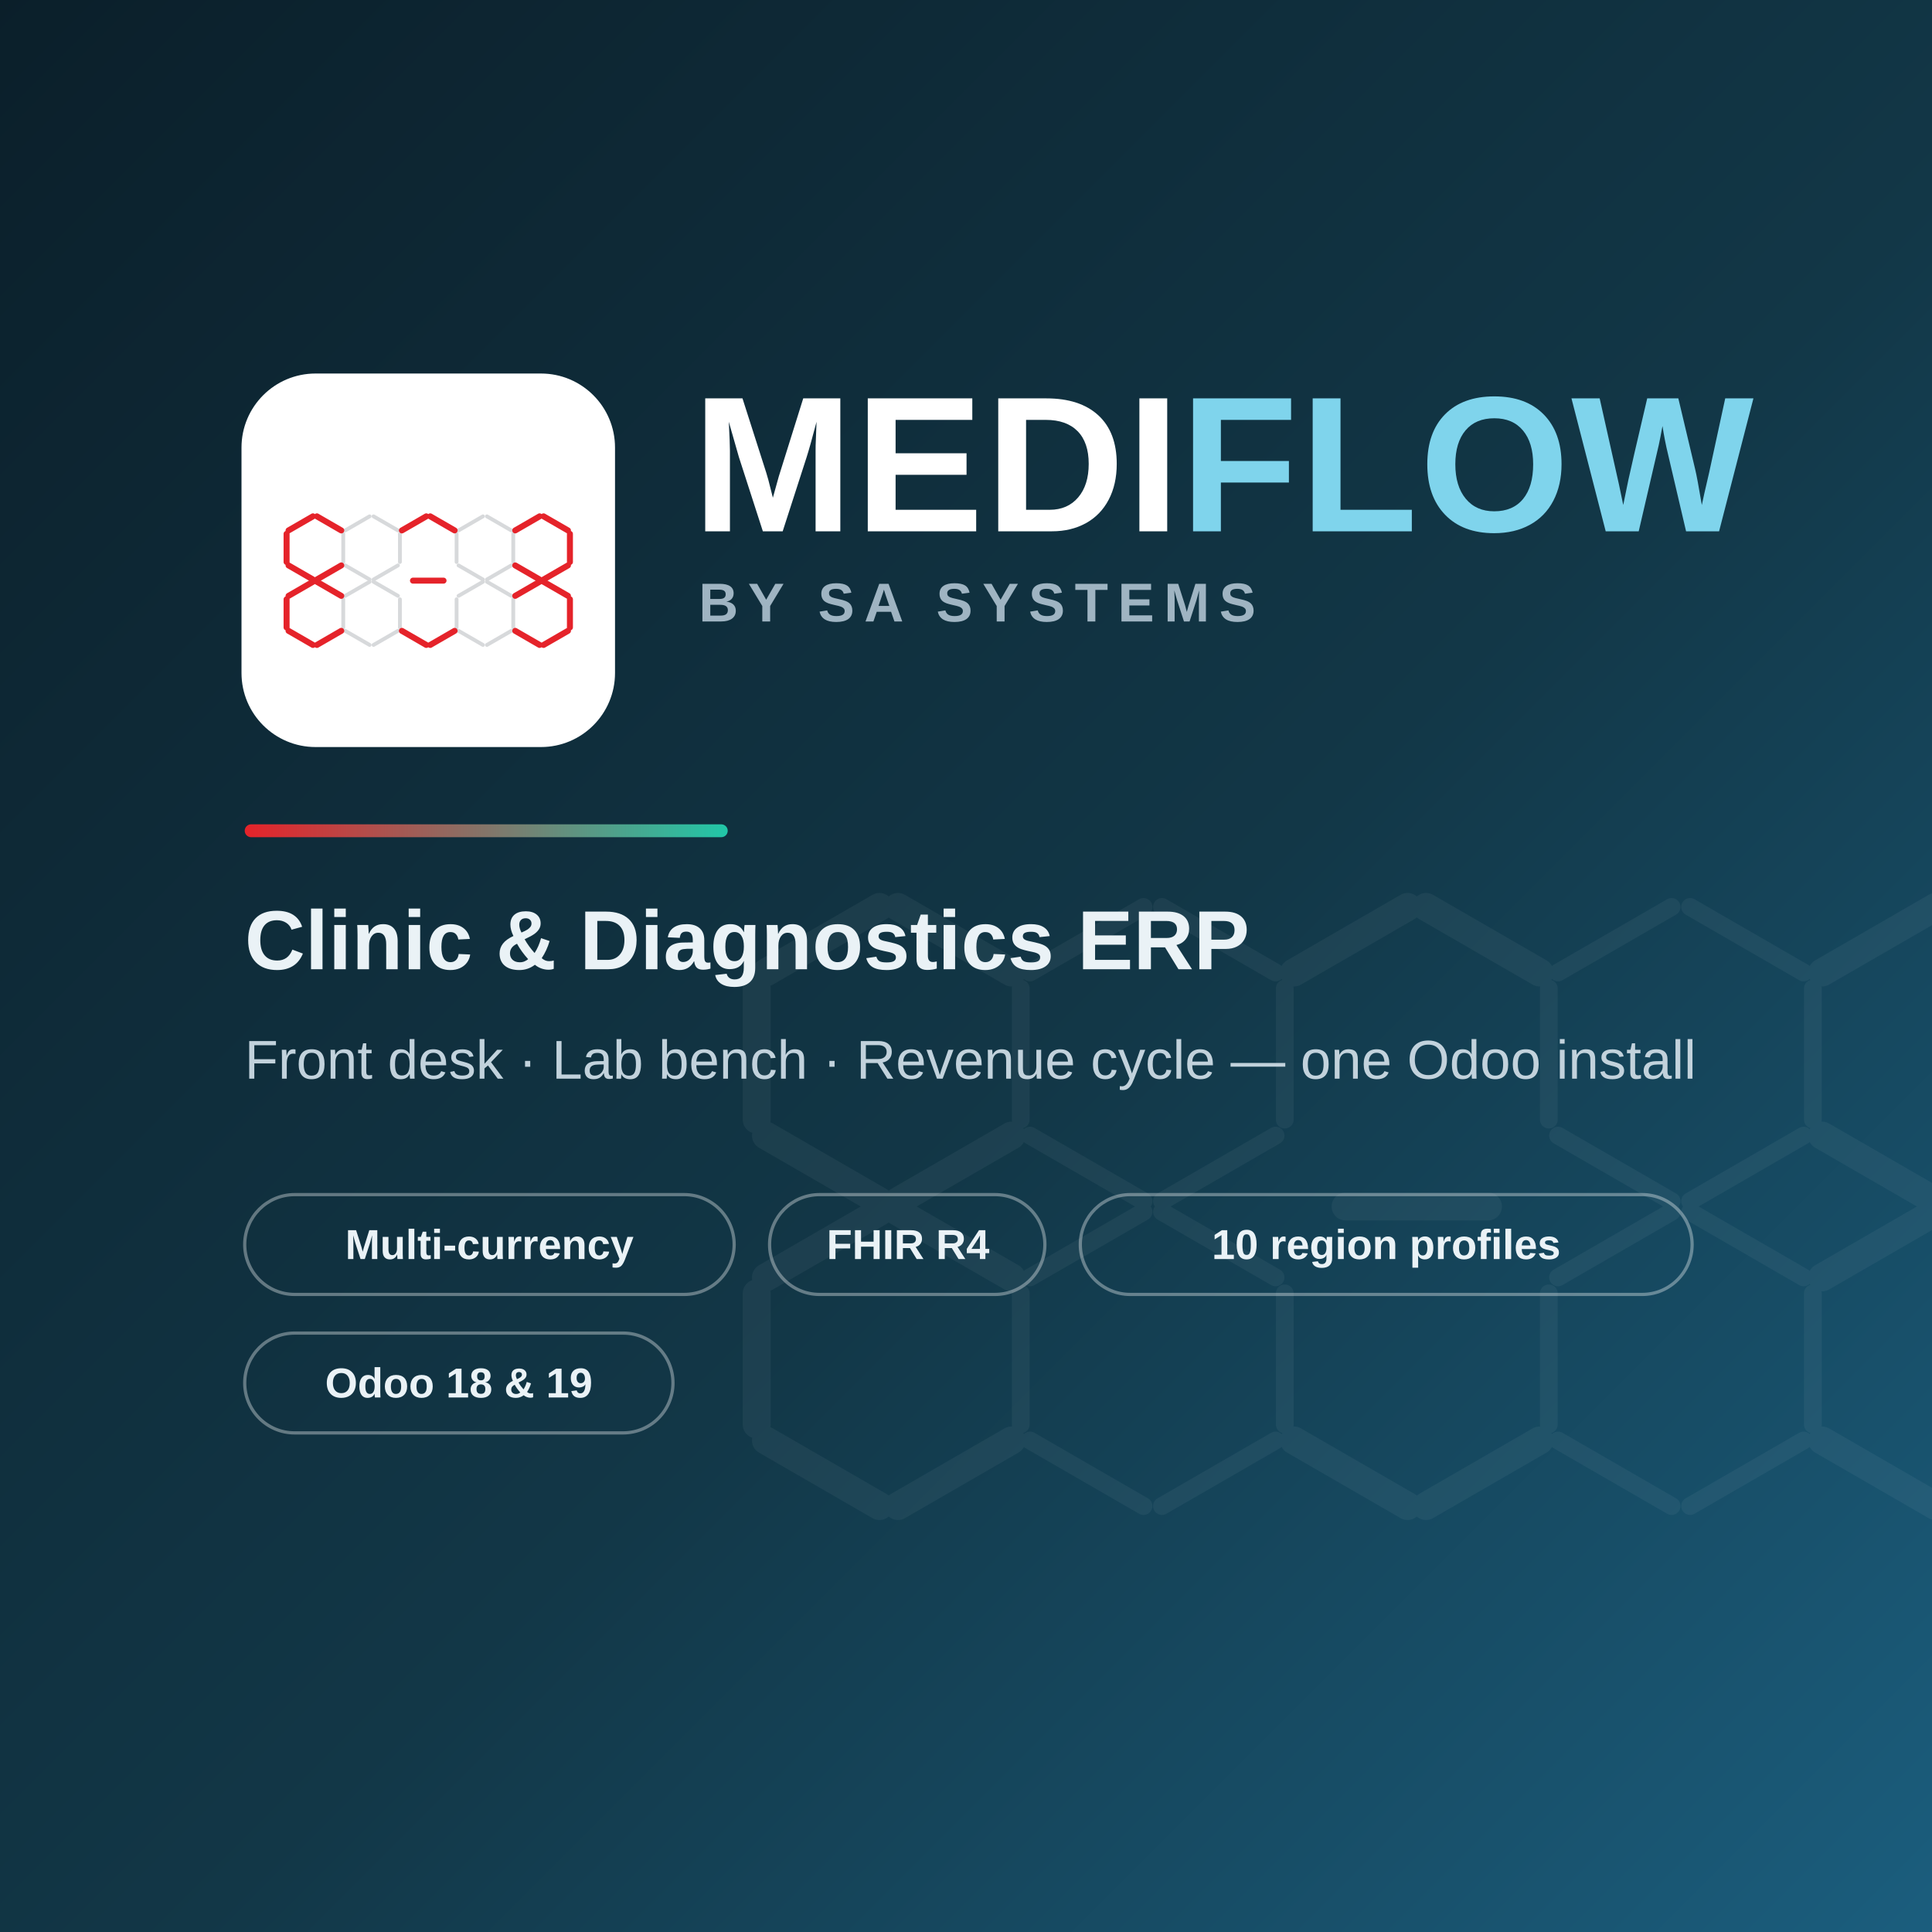
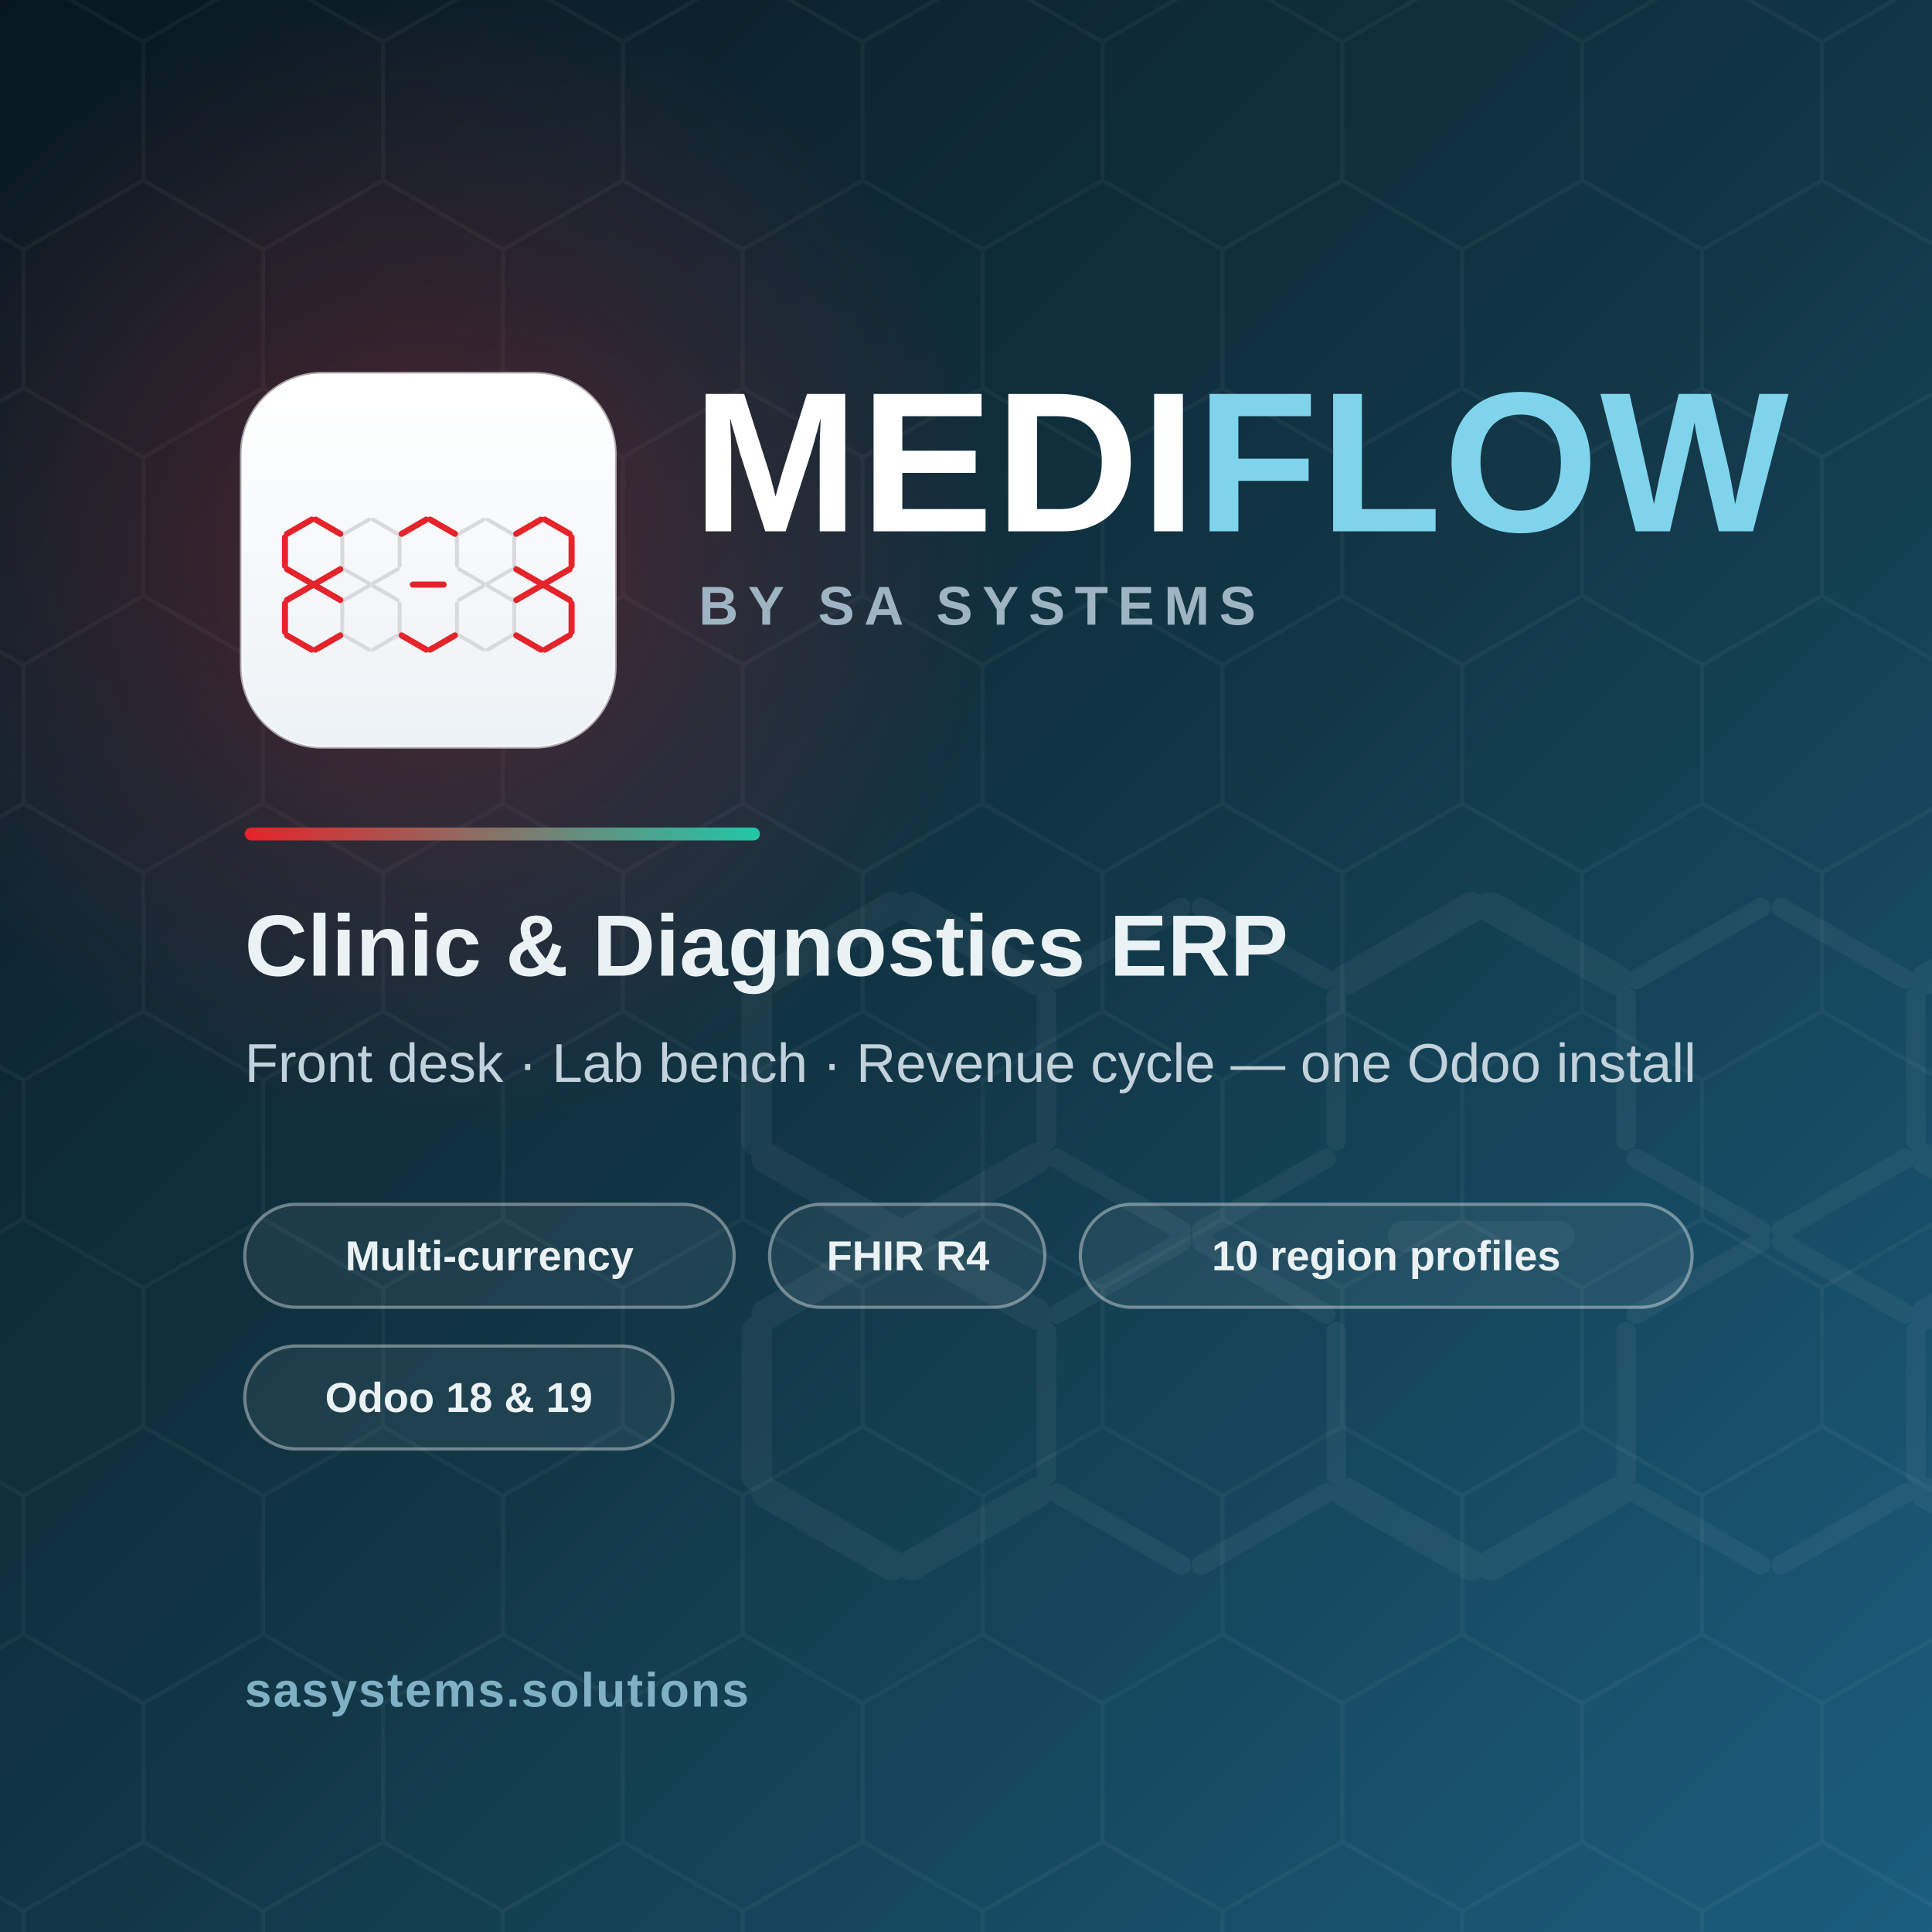
<svg xmlns="http://www.w3.org/2000/svg" viewBox="0 0 1200 1200" width="1200" height="1200" role="img" aria-label="SA Systems">
  <defs>
    <linearGradient id="sky" x1="0" y1="0" x2="1" y2="1">
-       <stop offset="0" stop-color="#0B1F2A" />
-       <stop offset="0.55" stop-color="#123747" />
+       <stop offset="0" stop-color="#08171F" />
+       <stop offset="0.52" stop-color="#123747" />
      <stop offset="1" stop-color="#1B5E7E" />
    </linearGradient>
    <linearGradient id="rule" x1="0" y1="0" x2="1" y2="0">
      <stop offset="0" stop-color="#E5232A" />
      <stop offset="1" stop-color="#21C7A8" />
    </linearGradient>
+     <radialGradient id="warm" cx="0.5" cy="0.5" r="0.5">
+       <stop offset="0" stop-color="#E5232A" stop-opacity="0.30" />
+       <stop offset="1" stop-color="#E5232A" stop-opacity="0" />
+     </radialGradient>
+     <linearGradient id="chip" x1="0" y1="0" x2="0" y2="1">
+       <stop offset="0" stop-color="#FFFFFF" />
+       <stop offset="1" stop-color="#EDF2F6" />
+     </linearGradient>
  </defs>
  <rect width="1200" height="1200" fill="url(#sky)" />
+   <g fill="none" stroke="#FFFFFF" stroke-width="2.4" opacity="0.04" stroke-linejoin="round">
+     <path d="M-60.0,-146.0 L14.5,-103.0 L14.5,-17.0 L-60.0,26.0 L-134.5,-17.0 L-134.5,-103.0 Z" />
+     <path d="M89.0,-146.0 L163.4,-103.0 L163.4,-17.0 L89.0,26.0 L14.5,-17.0 L14.5,-103.0 Z" />
+     <path d="M237.9,-146.0 L312.4,-103.0 L312.4,-17.0 L237.9,26.0 L163.4,-17.0 L163.4,-103.0 Z" />
+     <path d="M386.9,-146.0 L461.3,-103.0 L461.3,-17.0 L386.9,26.0 L312.4,-17.0 L312.4,-103.0 Z" />
+     <path d="M535.8,-146.0 L610.3,-103.0 L610.3,-17.0 L535.8,26.0 L461.3,-17.0 L461.3,-103.0 Z" />
+     <path d="M684.8,-146.0 L759.3,-103.0 L759.3,-17.0 L684.8,26.0 L610.3,-17.0 L610.3,-103.0 Z" />
+     <path d="M833.7,-146.0 L908.2,-103.0 L908.2,-17.0 L833.7,26.0 L759.3,-17.0 L759.3,-103.0 Z" />
+     <path d="M982.7,-146.0 L1057.2,-103.0 L1057.2,-17.0 L982.7,26.0 L908.2,-17.0 L908.2,-103.0 Z" />
+     <path d="M1131.7,-146.0 L1206.1,-103.0 L1206.1,-17.0 L1131.7,26.0 L1057.2,-17.0 L1057.2,-103.0 Z" />
+     <path d="M1280.6,-146.0 L1355.1,-103.0 L1355.1,-17.0 L1280.6,26.0 L1206.1,-17.0 L1206.1,-103.0 Z" />
+     <path d="M14.5,-17.0 L89.0,26.0 L89.0,112.0 L14.5,155.0 L-60.0,112.0 L-60.0,26.0 Z" />
+     <path d="M163.4,-17.0 L237.9,26.0 L237.9,112.0 L163.4,155.0 L89.0,112.0 L89.0,26.0 Z" />
+     <path d="M312.4,-17.0 L386.9,26.0 L386.9,112.0 L312.4,155.0 L237.9,112.0 L237.9,26.0 Z" />
+     <path d="M461.3,-17.0 L535.8,26.0 L535.8,112.0 L461.3,155.0 L386.9,112.0 L386.9,26.0 Z" />
+     <path d="M610.3,-17.0 L684.8,26.0 L684.8,112.0 L610.3,155.0 L535.8,112.0 L535.8,26.0 Z" />
+     <path d="M759.3,-17.0 L833.7,26.0 L833.7,112.0 L759.3,155.0 L684.8,112.0 L684.8,26.0 Z" />
+     <path d="M908.2,-17.0 L982.7,26.0 L982.7,112.0 L908.2,155.0 L833.7,112.0 L833.7,26.0 Z" />
+     <path d="M1057.2,-17.0 L1131.7,26.0 L1131.7,112.0 L1057.2,155.0 L982.7,112.0 L982.7,26.0 Z" />
+     <path d="M1206.1,-17.0 L1280.6,26.0 L1280.6,112.0 L1206.1,155.0 L1131.7,112.0 L1131.7,26.0 Z" />
+     <path d="M1355.1,-17.0 L1429.6,26.0 L1429.6,112.0 L1355.1,155.0 L1280.6,112.0 L1280.6,26.0 Z" />
+     <path d="M-60.0,112.0 L14.5,155.0 L14.5,241.0 L-60.0,284.0 L-134.5,241.0 L-134.5,155.0 Z" />
+     <path d="M89.0,112.0 L163.4,155.0 L163.4,241.0 L89.0,284.0 L14.5,241.0 L14.5,155.0 Z" />
+     <path d="M237.9,112.0 L312.4,155.0 L312.4,241.0 L237.9,284.0 L163.4,241.0 L163.4,155.0 Z" />
+     <path d="M386.9,112.0 L461.3,155.0 L461.3,241.0 L386.9,284.0 L312.4,241.0 L312.4,155.0 Z" />
+     <path d="M535.8,112.0 L610.3,155.0 L610.3,241.0 L535.8,284.0 L461.3,241.0 L461.3,155.0 Z" />
+     <path d="M684.8,112.0 L759.3,155.0 L759.3,241.0 L684.8,284.0 L610.3,241.0 L610.3,155.0 Z" />
+     <path d="M833.7,112.0 L908.2,155.0 L908.2,241.0 L833.7,284.0 L759.3,241.0 L759.3,155.0 Z" />
+     <path d="M982.7,112.0 L1057.2,155.0 L1057.2,241.0 L982.7,284.0 L908.2,241.0 L908.2,155.0 Z" />
+     <path d="M1131.7,112.0 L1206.1,155.0 L1206.1,241.0 L1131.7,284.0 L1057.2,241.0 L1057.2,155.0 Z" />
+     <path d="M1280.6,112.0 L1355.1,155.0 L1355.1,241.0 L1280.6,284.0 L1206.1,241.0 L1206.1,155.0 Z" />
+     <path d="M14.5,241.0 L89.0,284.0 L89.0,370.0 L14.5,413.0 L-60.0,370.0 L-60.0,284.0 Z" />
+     <path d="M163.4,241.0 L237.9,284.0 L237.9,370.0 L163.4,413.0 L89.0,370.0 L89.0,284.0 Z" />
+     <path d="M312.4,241.0 L386.9,284.0 L386.9,370.0 L312.4,413.0 L237.9,370.0 L237.9,284.0 Z" />
+     <path d="M461.3,241.0 L535.8,284.0 L535.8,370.0 L461.3,413.0 L386.9,370.0 L386.9,284.0 Z" />
+     <path d="M610.3,241.0 L684.8,284.0 L684.8,370.0 L610.3,413.0 L535.8,370.0 L535.8,284.0 Z" />
+     <path d="M759.3,241.0 L833.7,284.0 L833.7,370.0 L759.3,413.0 L684.8,370.0 L684.8,284.0 Z" />
+     <path d="M908.2,241.0 L982.7,284.0 L982.7,370.0 L908.2,413.0 L833.7,370.0 L833.7,284.0 Z" />
+     <path d="M1057.2,241.0 L1131.7,284.0 L1131.7,370.0 L1057.2,413.0 L982.7,370.0 L982.7,284.0 Z" />
+     <path d="M1206.1,241.0 L1280.6,284.0 L1280.6,370.0 L1206.1,413.0 L1131.7,370.0 L1131.7,284.0 Z" />
+     <path d="M1355.1,241.0 L1429.6,284.0 L1429.6,370.0 L1355.1,413.0 L1280.6,370.0 L1280.6,284.0 Z" />
+     <path d="M-60.0,370.0 L14.5,413.0 L14.5,499.0 L-60.0,542.0 L-134.5,499.0 L-134.5,413.0 Z" />
+     <path d="M89.0,370.0 L163.4,413.0 L163.4,499.0 L89.0,542.0 L14.5,499.0 L14.5,413.0 Z" />
+     <path d="M237.9,370.0 L312.4,413.0 L312.4,499.0 L237.9,542.0 L163.4,499.0 L163.4,413.0 Z" />
+     <path d="M386.9,370.0 L461.3,413.0 L461.3,499.0 L386.9,542.0 L312.4,499.0 L312.4,413.0 Z" />
+     <path d="M535.8,370.0 L610.3,413.0 L610.3,499.0 L535.8,542.0 L461.3,499.0 L461.3,413.0 Z" />
+     <path d="M684.8,370.0 L759.3,413.0 L759.3,499.0 L684.8,542.0 L610.3,499.0 L610.3,413.0 Z" />
+     <path d="M833.7,370.0 L908.2,413.0 L908.2,499.0 L833.7,542.0 L759.3,499.0 L759.3,413.0 Z" />
+     <path d="M982.7,370.0 L1057.2,413.0 L1057.2,499.0 L982.7,542.0 L908.2,499.0 L908.2,413.0 Z" />
+     <path d="M1131.7,370.0 L1206.1,413.0 L1206.1,499.0 L1131.7,542.0 L1057.2,499.0 L1057.2,413.0 Z" />
+     <path d="M1280.6,370.0 L1355.1,413.0 L1355.1,499.0 L1280.6,542.0 L1206.1,499.0 L1206.1,413.0 Z" />
+     <path d="M14.5,499.0 L89.0,542.0 L89.0,628.0 L14.5,671.0 L-60.0,628.0 L-60.0,542.0 Z" />
+     <path d="M163.4,499.0 L237.9,542.0 L237.9,628.0 L163.4,671.0 L89.0,628.0 L89.0,542.0 Z" />
+     <path d="M312.4,499.0 L386.9,542.0 L386.9,628.0 L312.4,671.0 L237.9,628.0 L237.9,542.0 Z" />
+     <path d="M461.3,499.0 L535.8,542.0 L535.8,628.0 L461.3,671.0 L386.9,628.0 L386.9,542.0 Z" />
+     <path d="M610.3,499.0 L684.8,542.0 L684.8,628.0 L610.3,671.0 L535.8,628.0 L535.8,542.0 Z" />
+     <path d="M759.3,499.0 L833.7,542.0 L833.7,628.0 L759.3,671.0 L684.8,628.0 L684.8,542.0 Z" />
+     <path d="M908.2,499.0 L982.7,542.0 L982.7,628.0 L908.2,671.0 L833.7,628.0 L833.7,542.0 Z" />
+     <path d="M1057.2,499.0 L1131.7,542.0 L1131.7,628.0 L1057.2,671.0 L982.7,628.0 L982.7,542.0 Z" />
+     <path d="M1206.1,499.0 L1280.6,542.0 L1280.6,628.0 L1206.1,671.0 L1131.7,628.0 L1131.7,542.0 Z" />
+     <path d="M1355.1,499.0 L1429.6,542.0 L1429.6,628.0 L1355.1,671.0 L1280.6,628.0 L1280.6,542.0 Z" />
+     <path d="M-60.0,628.0 L14.5,671.0 L14.5,757.0 L-60.0,800.0 L-134.5,757.0 L-134.5,671.0 Z" />
+     <path d="M89.0,628.0 L163.4,671.0 L163.4,757.0 L89.0,800.0 L14.5,757.0 L14.5,671.0 Z" />
+     <path d="M237.9,628.0 L312.4,671.0 L312.4,757.0 L237.9,800.0 L163.4,757.0 L163.4,671.0 Z" />
+     <path d="M386.9,628.0 L461.3,671.0 L461.3,757.0 L386.9,800.0 L312.4,757.0 L312.4,671.0 Z" />
+     <path d="M535.8,628.0 L610.3,671.0 L610.3,757.0 L535.8,800.0 L461.3,757.0 L461.3,671.0 Z" />
+     <path d="M684.8,628.0 L759.3,671.0 L759.3,757.0 L684.8,800.0 L610.3,757.0 L610.3,671.0 Z" />
+     <path d="M833.7,628.0 L908.2,671.0 L908.2,757.0 L833.7,800.0 L759.3,757.0 L759.3,671.0 Z" />
+     <path d="M982.7,628.0 L1057.2,671.0 L1057.2,757.0 L982.7,800.0 L908.2,757.0 L908.2,671.0 Z" />
+     <path d="M1131.7,628.0 L1206.1,671.0 L1206.1,757.0 L1131.7,800.0 L1057.2,757.0 L1057.2,671.0 Z" />
+     <path d="M1280.6,628.0 L1355.1,671.0 L1355.1,757.0 L1280.6,800.0 L1206.1,757.0 L1206.1,671.0 Z" />
+     <path d="M14.5,757.0 L89.0,800.0 L89.0,886.0 L14.5,929.0 L-60.0,886.0 L-60.0,800.0 Z" />
+     <path d="M163.4,757.0 L237.9,800.0 L237.9,886.0 L163.4,929.0 L89.0,886.0 L89.0,800.0 Z" />
+     <path d="M312.4,757.0 L386.9,800.0 L386.9,886.0 L312.4,929.0 L237.9,886.0 L237.9,800.0 Z" />
+     <path d="M461.3,757.0 L535.8,800.0 L535.8,886.0 L461.3,929.0 L386.9,886.0 L386.9,800.0 Z" />
+     <path d="M610.3,757.0 L684.8,800.0 L684.8,886.0 L610.3,929.0 L535.8,886.0 L535.8,800.0 Z" />
+     <path d="M759.3,757.0 L833.7,800.0 L833.7,886.0 L759.3,929.0 L684.8,886.0 L684.8,800.0 Z" />
+     <path d="M908.2,757.0 L982.7,800.0 L982.7,886.0 L908.2,929.0 L833.7,886.0 L833.7,800.0 Z" />
+     <path d="M1057.2,757.0 L1131.7,800.0 L1131.7,886.0 L1057.2,929.0 L982.7,886.0 L982.7,800.0 Z" />
+     <path d="M1206.1,757.0 L1280.6,800.0 L1280.6,886.0 L1206.1,929.0 L1131.7,886.0 L1131.7,800.0 Z" />
+     <path d="M1355.1,757.0 L1429.6,800.0 L1429.6,886.0 L1355.1,929.0 L1280.6,886.0 L1280.6,800.0 Z" />
+     <path d="M-60.0,886.0 L14.5,929.0 L14.5,1015.0 L-60.0,1058.0 L-134.5,1015.0 L-134.5,929.0 Z" />
+     <path d="M89.0,886.0 L163.4,929.0 L163.4,1015.0 L89.0,1058.0 L14.5,1015.0 L14.5,929.0 Z" />
+     <path d="M237.9,886.0 L312.4,929.0 L312.4,1015.0 L237.9,1058.0 L163.4,1015.0 L163.4,929.0 Z" />
+     <path d="M386.9,886.0 L461.3,929.0 L461.3,1015.0 L386.9,1058.0 L312.4,1015.0 L312.4,929.0 Z" />
+     <path d="M535.8,886.0 L610.3,929.0 L610.3,1015.0 L535.8,1058.0 L461.3,1015.0 L461.3,929.0 Z" />
+     <path d="M684.8,886.0 L759.3,929.0 L759.3,1015.0 L684.8,1058.0 L610.3,1015.0 L610.3,929.0 Z" />
+     <path d="M833.7,886.0 L908.2,929.0 L908.2,1015.0 L833.7,1058.0 L759.3,1015.0 L759.3,929.0 Z" />
+     <path d="M982.7,886.0 L1057.2,929.0 L1057.2,1015.0 L982.7,1058.0 L908.2,1015.0 L908.2,929.0 Z" />
+     <path d="M1131.7,886.0 L1206.1,929.0 L1206.1,1015.0 L1131.7,1058.0 L1057.2,1015.0 L1057.2,929.0 Z" />
+     <path d="M1280.6,886.0 L1355.1,929.0 L1355.1,1015.0 L1280.6,1058.0 L1206.1,1015.0 L1206.1,929.0 Z" />
+     <path d="M14.5,1015.0 L89.0,1058.0 L89.0,1144.0 L14.5,1187.0 L-60.0,1144.0 L-60.0,1058.0 Z" />
+     <path d="M163.4,1015.0 L237.9,1058.0 L237.9,1144.0 L163.4,1187.0 L89.0,1144.0 L89.0,1058.0 Z" />
+     <path d="M312.4,1015.0 L386.9,1058.0 L386.9,1144.0 L312.4,1187.0 L237.9,1144.0 L237.9,1058.0 Z" />
+     <path d="M461.3,1015.0 L535.8,1058.0 L535.8,1144.0 L461.3,1187.0 L386.9,1144.0 L386.9,1058.0 Z" />
+     <path d="M610.3,1015.0 L684.8,1058.0 L684.8,1144.0 L610.3,1187.0 L535.8,1144.0 L535.8,1058.0 Z" />
+     <path d="M759.3,1015.0 L833.7,1058.0 L833.7,1144.0 L759.3,1187.0 L684.8,1144.0 L684.8,1058.0 Z" />
+     <path d="M908.2,1015.0 L982.7,1058.0 L982.7,1144.0 L908.2,1187.0 L833.7,1144.0 L833.7,1058.0 Z" />
+     <path d="M1057.2,1015.0 L1131.7,1058.0 L1131.7,1144.0 L1057.2,1187.0 L982.7,1144.0 L982.7,1058.0 Z" />
+     <path d="M1206.1,1015.0 L1280.6,1058.0 L1280.6,1144.0 L1206.1,1187.0 L1131.7,1144.0 L1131.7,1058.0 Z" />
+     <path d="M1355.1,1015.0 L1429.6,1058.0 L1429.6,1144.0 L1355.1,1187.0 L1280.6,1144.0 L1280.6,1058.0 Z" />
+     <path d="M-60.0,1144.0 L14.5,1187.0 L14.5,1273.0 L-60.0,1316.0 L-134.5,1273.0 L-134.5,1187.0 Z" />
+     <path d="M89.0,1144.0 L163.4,1187.0 L163.4,1273.0 L89.0,1316.0 L14.5,1273.0 L14.5,1187.0 Z" />
+     <path d="M237.9,1144.0 L312.4,1187.0 L312.4,1273.0 L237.9,1316.0 L163.4,1273.0 L163.4,1187.0 Z" />
+     <path d="M386.9,1144.0 L461.3,1187.0 L461.3,1273.0 L386.9,1316.0 L312.4,1273.0 L312.4,1187.0 Z" />
+     <path d="M535.8,1144.0 L610.3,1187.0 L610.3,1273.0 L535.8,1316.0 L461.3,1273.0 L461.3,1187.0 Z" />
+     <path d="M684.8,1144.0 L759.3,1187.0 L759.3,1273.0 L684.8,1316.0 L610.3,1273.0 L610.3,1187.0 Z" />
+     <path d="M833.7,1144.0 L908.2,1187.0 L908.2,1273.0 L833.7,1316.0 L759.3,1273.0 L759.3,1187.0 Z" />
+     <path d="M982.7,1144.0 L1057.2,1187.0 L1057.2,1273.0 L982.7,1316.0 L908.2,1273.0 L908.2,1187.0 Z" />
+     <path d="M1131.7,1144.0 L1206.1,1187.0 L1206.1,1273.0 L1131.7,1316.0 L1057.2,1273.0 L1057.2,1187.0 Z" />
+     <path d="M1280.6,1144.0 L1355.1,1187.0 L1355.1,1273.0 L1280.6,1316.0 L1206.1,1273.0 L1206.1,1187.0 Z" />
+   </g>
+   <circle cx="266" cy="348" r="360" fill="url(#warm)" />
  <g opacity="0.05">
-     <g transform="translate(470.00 560.00) scale(1.5781)">
+     <g transform="translate(470.00 560.00) scale(1.7321)">
      <g transform="translate(51.96 60.00)" fill="none" stroke-linecap="round" stroke-linejoin="round">
        <line x1="107.56" y1="-57.90" x2="152.25" y2="-32.10" stroke="#FFFFFF" stroke-width="7" />
        <line x1="155.88" y1="-25.80" x2="155.88" y2="25.80" stroke="#FFFFFF" stroke-width="7" />
        <line x1="152.25" y1="32.10" x2="107.56" y2="57.90" stroke="#FFFFFF" stroke-width="7" />
        <line x1="100.29" y1="57.90" x2="55.60" y2="32.10" stroke="#FFFFFF" stroke-width="7" />
        <line x1="51.96" y1="25.80" x2="51.96" y2="-25.80" stroke="#FFFFFF" stroke-width="7" />
        <line x1="55.60" y1="-32.10" x2="100.29" y2="-57.90" stroke="#FFFFFF" stroke-width="7" />
        <line x1="107.56" y1="62.10" x2="152.25" y2="87.90" stroke="#FFFFFF" stroke-width="7" />
        <line x1="155.88" y1="94.20" x2="155.88" y2="145.80" stroke="#FFFFFF" stroke-width="7" />
        <line x1="152.25" y1="152.10" x2="107.56" y2="177.90" stroke="#FFFFFF" stroke-width="7" />
        <line x1="100.29" y1="177.90" x2="55.60" y2="152.10" stroke="#FFFFFF" stroke-width="7" />
        <line x1="51.96" y1="145.80" x2="51.96" y2="94.20" stroke="#FFFFFF" stroke-width="7" />
        <line x1="55.60" y1="87.90" x2="100.29" y2="62.10" stroke="#FFFFFF" stroke-width="7" />
        <line x1="315.41" y1="-57.90" x2="360.09" y2="-32.10" stroke="#FFFFFF" stroke-width="7" />
        <line x1="363.73" y1="-25.80" x2="363.73" y2="25.80" stroke="#FFFFFF" stroke-width="7" />
        <line x1="360.09" y1="32.10" x2="315.41" y2="57.90" stroke="#FFFFFF" stroke-width="7" />
        <line x1="308.13" y1="57.90" x2="263.44" y2="32.10" stroke="#FFFFFF" stroke-width="7" />
        <line x1="259.81" y1="25.80" x2="259.81" y2="-25.80" stroke="#FFFFFF" stroke-width="7" />
        <line x1="263.44" y1="-32.10" x2="308.13" y2="-57.90" stroke="#FFFFFF" stroke-width="7" />
        <line x1="315.41" y1="62.10" x2="360.09" y2="87.90" stroke="#FFFFFF" stroke-width="7" />
        <line x1="363.73" y1="94.20" x2="363.73" y2="145.80" stroke="#FFFFFF" stroke-width="7" />
        <line x1="360.09" y1="152.10" x2="315.41" y2="177.90" stroke="#FFFFFF" stroke-width="7" />
        <line x1="308.13" y1="177.90" x2="263.44" y2="152.10" stroke="#FFFFFF" stroke-width="7" />
        <line x1="259.81" y1="145.80" x2="259.81" y2="94.20" stroke="#FFFFFF" stroke-width="7" />
        <line x1="263.44" y1="87.90" x2="308.13" y2="62.10" stroke="#FFFFFF" stroke-width="7" />
        <line x1="3.64" y1="-57.90" x2="48.32" y2="-32.10" stroke="#FFFFFF" stroke-width="11" />
        <line x1="48.32" y1="32.10" x2="3.64" y2="57.90" stroke="#FFFFFF" stroke-width="11" />
        <line x1="-3.64" y1="57.90" x2="-48.32" y2="32.10" stroke="#FFFFFF" stroke-width="11" />
        <line x1="-51.96" y1="25.80" x2="-51.96" y2="-25.80" stroke="#FFFFFF" stroke-width="11" />
        <line x1="-48.32" y1="-32.10" x2="-3.64" y2="-57.90" stroke="#FFFFFF" stroke-width="11" />
        <line x1="3.64" y1="62.10" x2="48.32" y2="87.90" stroke="#FFFFFF" stroke-width="11" />
        <line x1="48.32" y1="152.10" x2="3.64" y2="177.90" stroke="#FFFFFF" stroke-width="11" />
        <line x1="-3.64" y1="177.90" x2="-48.32" y2="152.10" stroke="#FFFFFF" stroke-width="11" />
        <line x1="-51.96" y1="145.80" x2="-51.96" y2="94.20" stroke="#FFFFFF" stroke-width="11" />
        <line x1="-48.32" y1="87.90" x2="-3.64" y2="62.10" stroke="#FFFFFF" stroke-width="11" />
        <line x1="211.48" y1="-57.90" x2="256.17" y2="-32.10" stroke="#FFFFFF" stroke-width="11" />
        <line x1="159.52" y1="-32.10" x2="204.21" y2="-57.90" stroke="#FFFFFF" stroke-width="11" />
        <line x1="256.17" y1="152.10" x2="211.48" y2="177.90" stroke="#FFFFFF" stroke-width="11" />
        <line x1="204.21" y1="177.90" x2="159.52" y2="152.10" stroke="#FFFFFF" stroke-width="11" />
        <line x1="419.33" y1="-57.90" x2="464.02" y2="-32.10" stroke="#FFFFFF" stroke-width="11" />
        <line x1="467.65" y1="-25.80" x2="467.65" y2="25.80" stroke="#FFFFFF" stroke-width="11" />
        <line x1="464.02" y1="32.10" x2="419.33" y2="57.90" stroke="#FFFFFF" stroke-width="11" />
        <line x1="412.05" y1="57.90" x2="367.37" y2="32.10" stroke="#FFFFFF" stroke-width="11" />
        <line x1="367.37" y1="-32.10" x2="412.05" y2="-57.90" stroke="#FFFFFF" stroke-width="11" />
        <line x1="419.33" y1="62.10" x2="464.02" y2="87.90" stroke="#FFFFFF" stroke-width="11" />
        <line x1="467.65" y1="94.20" x2="467.65" y2="145.80" stroke="#FFFFFF" stroke-width="11" />
        <line x1="464.02" y1="152.10" x2="419.33" y2="177.90" stroke="#FFFFFF" stroke-width="11" />
        <line x1="412.05" y1="177.90" x2="367.37" y2="152.10" stroke="#FFFFFF" stroke-width="11" />
        <line x1="367.37" y1="87.90" x2="412.05" y2="62.10" stroke="#FFFFFF" stroke-width="11" />
        <line x1="179.83" y1="60.00" x2="235.86" y2="60.00" stroke="#FFFFFF" stroke-width="11" />
      </g>
    </g>
  </g>
-   <rect x="150" y="232" width="232" height="232" rx="46" fill="#FFFFFF" />
-   <g transform="translate(178.00 320.00) scale(0.3387)">
+   <rect x="150" y="232" width="232" height="232" rx="50" fill="url(#chip)" stroke="#FFFFFF" stroke-opacity="0.6" stroke-width="2" />
+   <g transform="translate(177.00 322.00) scale(0.3426)">
    <g transform="translate(51.96 60.00)" fill="none" stroke-linecap="round" stroke-linejoin="round">
      <line x1="107.56" y1="-57.90" x2="152.25" y2="-32.10" stroke="#D7D9DB" stroke-width="7" />
      <line x1="155.88" y1="-25.80" x2="155.88" y2="25.80" stroke="#D7D9DB" stroke-width="7" />
      <line x1="152.25" y1="32.10" x2="107.56" y2="57.90" stroke="#D7D9DB" stroke-width="7" />
      <line x1="100.29" y1="57.90" x2="55.60" y2="32.10" stroke="#D7D9DB" stroke-width="7" />
      <line x1="51.96" y1="25.80" x2="51.96" y2="-25.80" stroke="#D7D9DB" stroke-width="7" />
      <line x1="55.60" y1="-32.10" x2="100.29" y2="-57.90" stroke="#D7D9DB" stroke-width="7" />
      <line x1="107.56" y1="62.10" x2="152.25" y2="87.90" stroke="#D7D9DB" stroke-width="7" />
      <line x1="155.88" y1="94.20" x2="155.88" y2="145.80" stroke="#D7D9DB" stroke-width="7" />
      <line x1="152.25" y1="152.10" x2="107.56" y2="177.90" stroke="#D7D9DB" stroke-width="7" />
      <line x1="100.29" y1="177.90" x2="55.60" y2="152.10" stroke="#D7D9DB" stroke-width="7" />
      <line x1="51.96" y1="145.80" x2="51.96" y2="94.20" stroke="#D7D9DB" stroke-width="7" />
      <line x1="55.60" y1="87.90" x2="100.29" y2="62.10" stroke="#D7D9DB" stroke-width="7" />
      <line x1="315.41" y1="-57.90" x2="360.09" y2="-32.10" stroke="#D7D9DB" stroke-width="7" />
      <line x1="363.73" y1="-25.80" x2="363.73" y2="25.80" stroke="#D7D9DB" stroke-width="7" />
      <line x1="360.09" y1="32.10" x2="315.41" y2="57.90" stroke="#D7D9DB" stroke-width="7" />
      <line x1="308.13" y1="57.90" x2="263.44" y2="32.10" stroke="#D7D9DB" stroke-width="7" />
      <line x1="259.81" y1="25.80" x2="259.81" y2="-25.80" stroke="#D7D9DB" stroke-width="7" />
      <line x1="263.44" y1="-32.10" x2="308.13" y2="-57.90" stroke="#D7D9DB" stroke-width="7" />
      <line x1="315.41" y1="62.10" x2="360.09" y2="87.90" stroke="#D7D9DB" stroke-width="7" />
      <line x1="363.73" y1="94.20" x2="363.73" y2="145.80" stroke="#D7D9DB" stroke-width="7" />
      <line x1="360.09" y1="152.10" x2="315.41" y2="177.90" stroke="#D7D9DB" stroke-width="7" />
      <line x1="308.13" y1="177.90" x2="263.44" y2="152.10" stroke="#D7D9DB" stroke-width="7" />
      <line x1="259.81" y1="145.80" x2="259.81" y2="94.20" stroke="#D7D9DB" stroke-width="7" />
      <line x1="263.44" y1="87.90" x2="308.13" y2="62.10" stroke="#D7D9DB" stroke-width="7" />
      <line x1="3.64" y1="-57.90" x2="48.32" y2="-32.10" stroke="#E5232A" stroke-width="11" />
      <line x1="48.32" y1="32.10" x2="3.64" y2="57.90" stroke="#E5232A" stroke-width="11" />
      <line x1="-3.64" y1="57.90" x2="-48.32" y2="32.10" stroke="#E5232A" stroke-width="11" />
      <line x1="-51.96" y1="25.80" x2="-51.96" y2="-25.80" stroke="#E5232A" stroke-width="11" />
      <line x1="-48.32" y1="-32.10" x2="-3.64" y2="-57.90" stroke="#E5232A" stroke-width="11" />
      <line x1="3.64" y1="62.10" x2="48.32" y2="87.90" stroke="#E5232A" stroke-width="11" />
      <line x1="48.32" y1="152.10" x2="3.64" y2="177.90" stroke="#E5232A" stroke-width="11" />
      <line x1="-3.64" y1="177.90" x2="-48.32" y2="152.10" stroke="#E5232A" stroke-width="11" />
      <line x1="-51.96" y1="145.80" x2="-51.96" y2="94.20" stroke="#E5232A" stroke-width="11" />
      <line x1="-48.32" y1="87.90" x2="-3.64" y2="62.10" stroke="#E5232A" stroke-width="11" />
      <line x1="211.48" y1="-57.90" x2="256.17" y2="-32.10" stroke="#E5232A" stroke-width="11" />
      <line x1="159.52" y1="-32.10" x2="204.21" y2="-57.90" stroke="#E5232A" stroke-width="11" />
      <line x1="256.17" y1="152.10" x2="211.48" y2="177.90" stroke="#E5232A" stroke-width="11" />
      <line x1="204.21" y1="177.90" x2="159.52" y2="152.10" stroke="#E5232A" stroke-width="11" />
      <line x1="419.33" y1="-57.90" x2="464.02" y2="-32.10" stroke="#E5232A" stroke-width="11" />
      <line x1="467.65" y1="-25.80" x2="467.65" y2="25.80" stroke="#E5232A" stroke-width="11" />
      <line x1="464.02" y1="32.10" x2="419.33" y2="57.90" stroke="#E5232A" stroke-width="11" />
      <line x1="412.05" y1="57.90" x2="367.37" y2="32.10" stroke="#E5232A" stroke-width="11" />
      <line x1="367.37" y1="-32.10" x2="412.05" y2="-57.90" stroke="#E5232A" stroke-width="11" />
      <line x1="419.33" y1="62.10" x2="464.02" y2="87.90" stroke="#E5232A" stroke-width="11" />
      <line x1="467.65" y1="94.20" x2="467.65" y2="145.80" stroke="#E5232A" stroke-width="11" />
      <line x1="464.02" y1="152.10" x2="419.33" y2="177.90" stroke="#E5232A" stroke-width="11" />
      <line x1="412.05" y1="177.90" x2="367.37" y2="152.10" stroke="#E5232A" stroke-width="11" />
      <line x1="367.37" y1="87.90" x2="412.05" y2="62.10" stroke="#E5232A" stroke-width="11" />
      <line x1="179.83" y1="60.00" x2="235.86" y2="60.00" stroke="#E5232A" stroke-width="11" />
    </g>
  </g>
  <g font-family="'Poppins','Segoe UI','Helvetica Neue',Arial,sans-serif">
-     <text x="430" y="330" font-size="120" font-weight="800" fill="#FFFFFF" letter-spacing="1">MEDI<tspan fill="#7FD4EC" font-weight="600">FLOW</tspan>
+     <text x="430" y="330" font-size="124" font-weight="800" fill="#FFFFFF" letter-spacing="1">MEDI<tspan fill="#7FD4EC" font-weight="600">FLOW</tspan>
    </text>
-     <text x="434" y="386" font-size="34" font-weight="700" fill="#9FB4C2" letter-spacing="6">BY SA SYSTEMS</text>
-   </g>
-   <rect x="152" y="512" width="300" height="8" rx="4" fill="url(#rule)" />
-   <text x="152" y="602" font-family="'Poppins','Segoe UI','Helvetica Neue',Arial,sans-serif" font-size="52" font-weight="700" fill="#EAF2F6">Clinic &amp; Diagnostics ERP</text>
-   <text x="152" y="670" font-family="'Poppins','Segoe UI','Helvetica Neue',Arial,sans-serif" font-size="34" font-weight="400" fill="#C2D2DC">Front desk · Lab bench · Revenue cycle — one Odoo install</text>
-   <rect x="152" y="742" width="304" height="62" rx="31" fill="none" stroke="#FFFFFF" stroke-opacity="0.35" stroke-width="2" />
-   <text x="304" y="782" text-anchor="middle" font-family="'Poppins','Segoe UI','Helvetica Neue',Arial,sans-serif" font-size="26" font-weight="600" fill="#EAF2F6">Multi-currency</text>
-   <rect x="478" y="742" width="171" height="62" rx="31" fill="none" stroke="#FFFFFF" stroke-opacity="0.35" stroke-width="2" />
-   <text x="564" y="782" text-anchor="middle" font-family="'Poppins','Segoe UI','Helvetica Neue',Arial,sans-serif" font-size="26" font-weight="600" fill="#EAF2F6">FHIR R4</text>
-   <rect x="671" y="742" width="380" height="62" rx="31" fill="none" stroke="#FFFFFF" stroke-opacity="0.35" stroke-width="2" />
-   <text x="861" y="782" text-anchor="middle" font-family="'Poppins','Segoe UI','Helvetica Neue',Arial,sans-serif" font-size="26" font-weight="600" fill="#EAF2F6">10 region profiles</text>
-   <rect x="152" y="828" width="266" height="62" rx="31" fill="none" stroke="#FFFFFF" stroke-opacity="0.35" stroke-width="2" />
-   <text x="285" y="868" text-anchor="middle" font-family="'Poppins','Segoe UI','Helvetica Neue',Arial,sans-serif" font-size="26" font-weight="600" fill="#EAF2F6">Odoo 18 &amp; 19</text>
+     <text x="434" y="388" font-size="34" font-weight="700" fill="#9FB4C2" letter-spacing="6">BY SA SYSTEMS</text>
+   </g>
+   <rect x="152" y="514" width="320" height="8" rx="4" fill="url(#rule)" />
+   <text x="152" y="606" font-family="'Poppins','Segoe UI','Helvetica Neue',Arial,sans-serif" font-size="54" font-weight="700" fill="#EAF2F6">Clinic &amp; Diagnostics ERP</text>
+   <text x="152" y="672" font-family="'Poppins','Segoe UI','Helvetica Neue',Arial,sans-serif" font-size="34" font-weight="400" fill="#C2D2DC">Front desk · Lab bench · Revenue cycle — one Odoo install</text>
+   <rect x="152" y="748" width="304" height="64" rx="32" fill="#FFFFFF" fill-opacity="0.06" stroke="#FFFFFF" stroke-opacity="0.38" stroke-width="2" />
+   <text x="304" y="789" text-anchor="middle" font-family="'Poppins','Segoe UI','Helvetica Neue',Arial,sans-serif" font-size="26" font-weight="600" fill="#EAF2F6">Multi-currency</text>
+   <rect x="478" y="748" width="171" height="64" rx="32" fill="#FFFFFF" fill-opacity="0.06" stroke="#FFFFFF" stroke-opacity="0.38" stroke-width="2" />
+   <text x="564" y="789" text-anchor="middle" font-family="'Poppins','Segoe UI','Helvetica Neue',Arial,sans-serif" font-size="26" font-weight="600" fill="#EAF2F6">FHIR R4</text>
+   <rect x="671" y="748" width="380" height="64" rx="32" fill="#FFFFFF" fill-opacity="0.06" stroke="#FFFFFF" stroke-opacity="0.38" stroke-width="2" />
+   <text x="861" y="789" text-anchor="middle" font-family="'Poppins','Segoe UI','Helvetica Neue',Arial,sans-serif" font-size="26" font-weight="600" fill="#EAF2F6">10 region profiles</text>
+   <rect x="152" y="836" width="266" height="64" rx="32" fill="#FFFFFF" fill-opacity="0.06" stroke="#FFFFFF" stroke-opacity="0.38" stroke-width="2" />
+   <text x="285" y="877" text-anchor="middle" font-family="'Poppins','Segoe UI','Helvetica Neue',Arial,sans-serif" font-size="26" font-weight="600" fill="#EAF2F6">Odoo 18 &amp; 19</text>
+   <text x="152" y="1060" font-family="'Poppins','Segoe UI','Helvetica Neue',Arial,sans-serif" font-size="30" font-weight="600" fill="#7FB0C4" letter-spacing="1">sasystems.solutions</text>
</svg>
